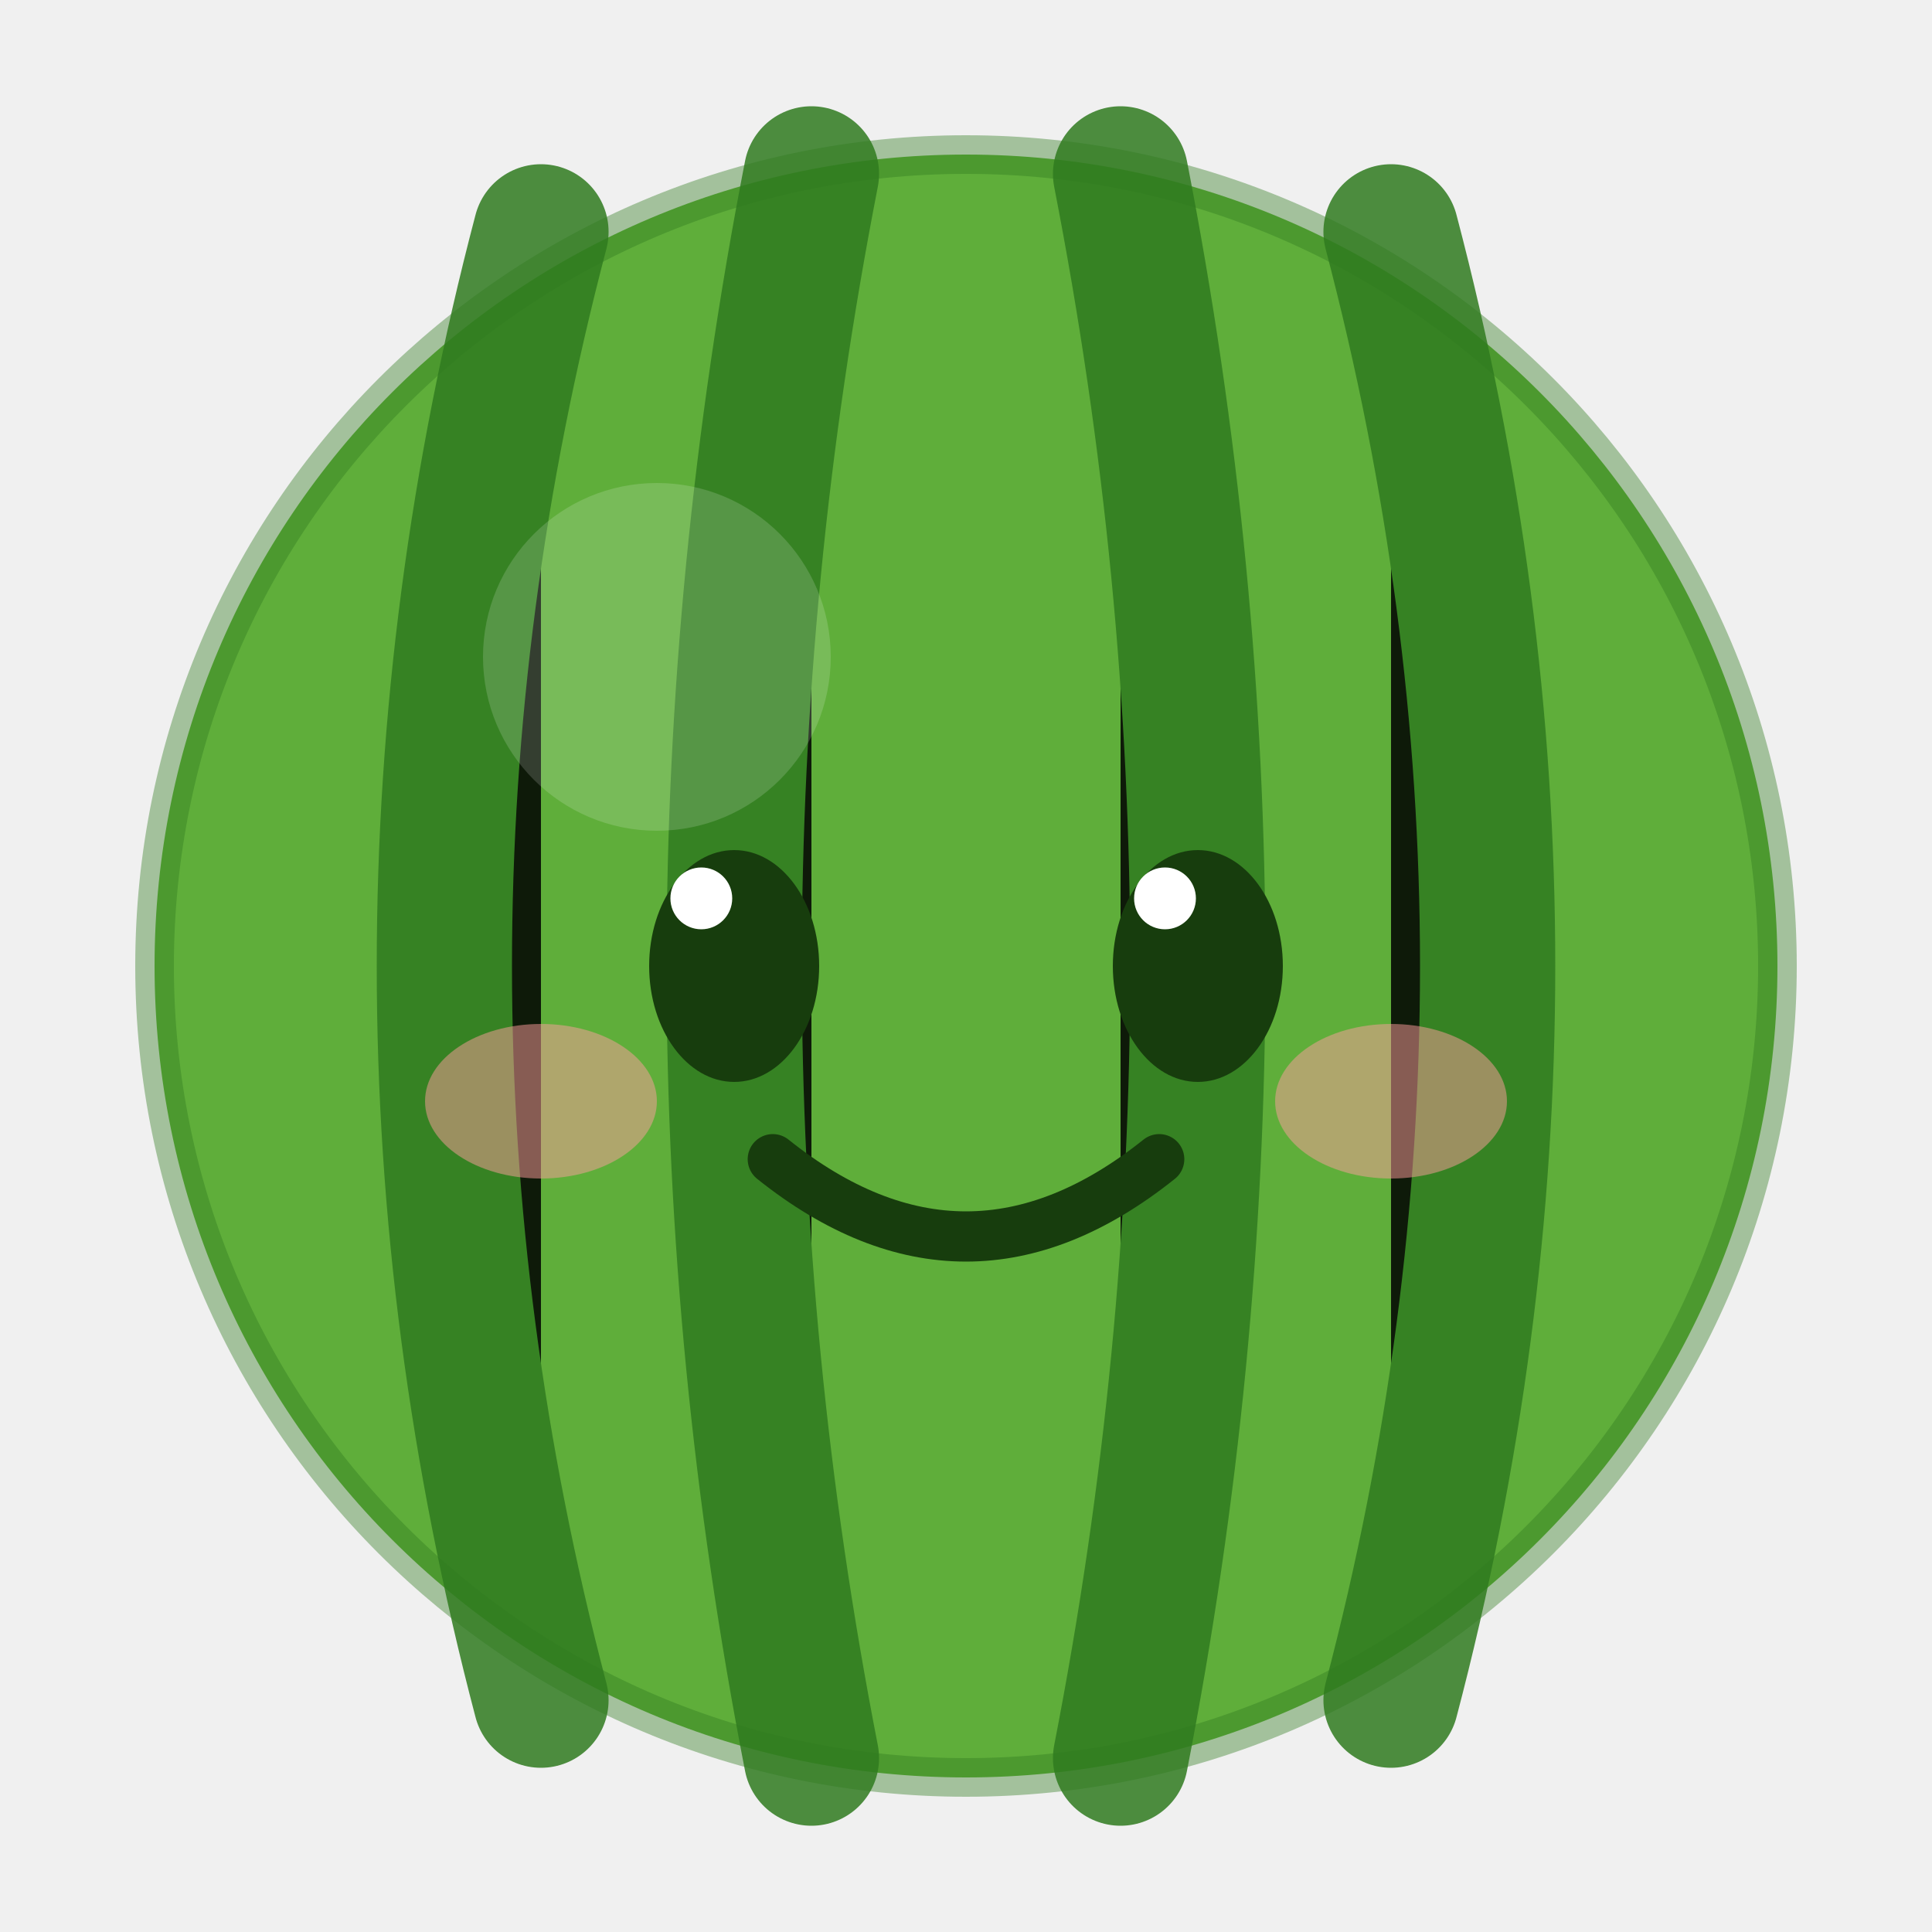
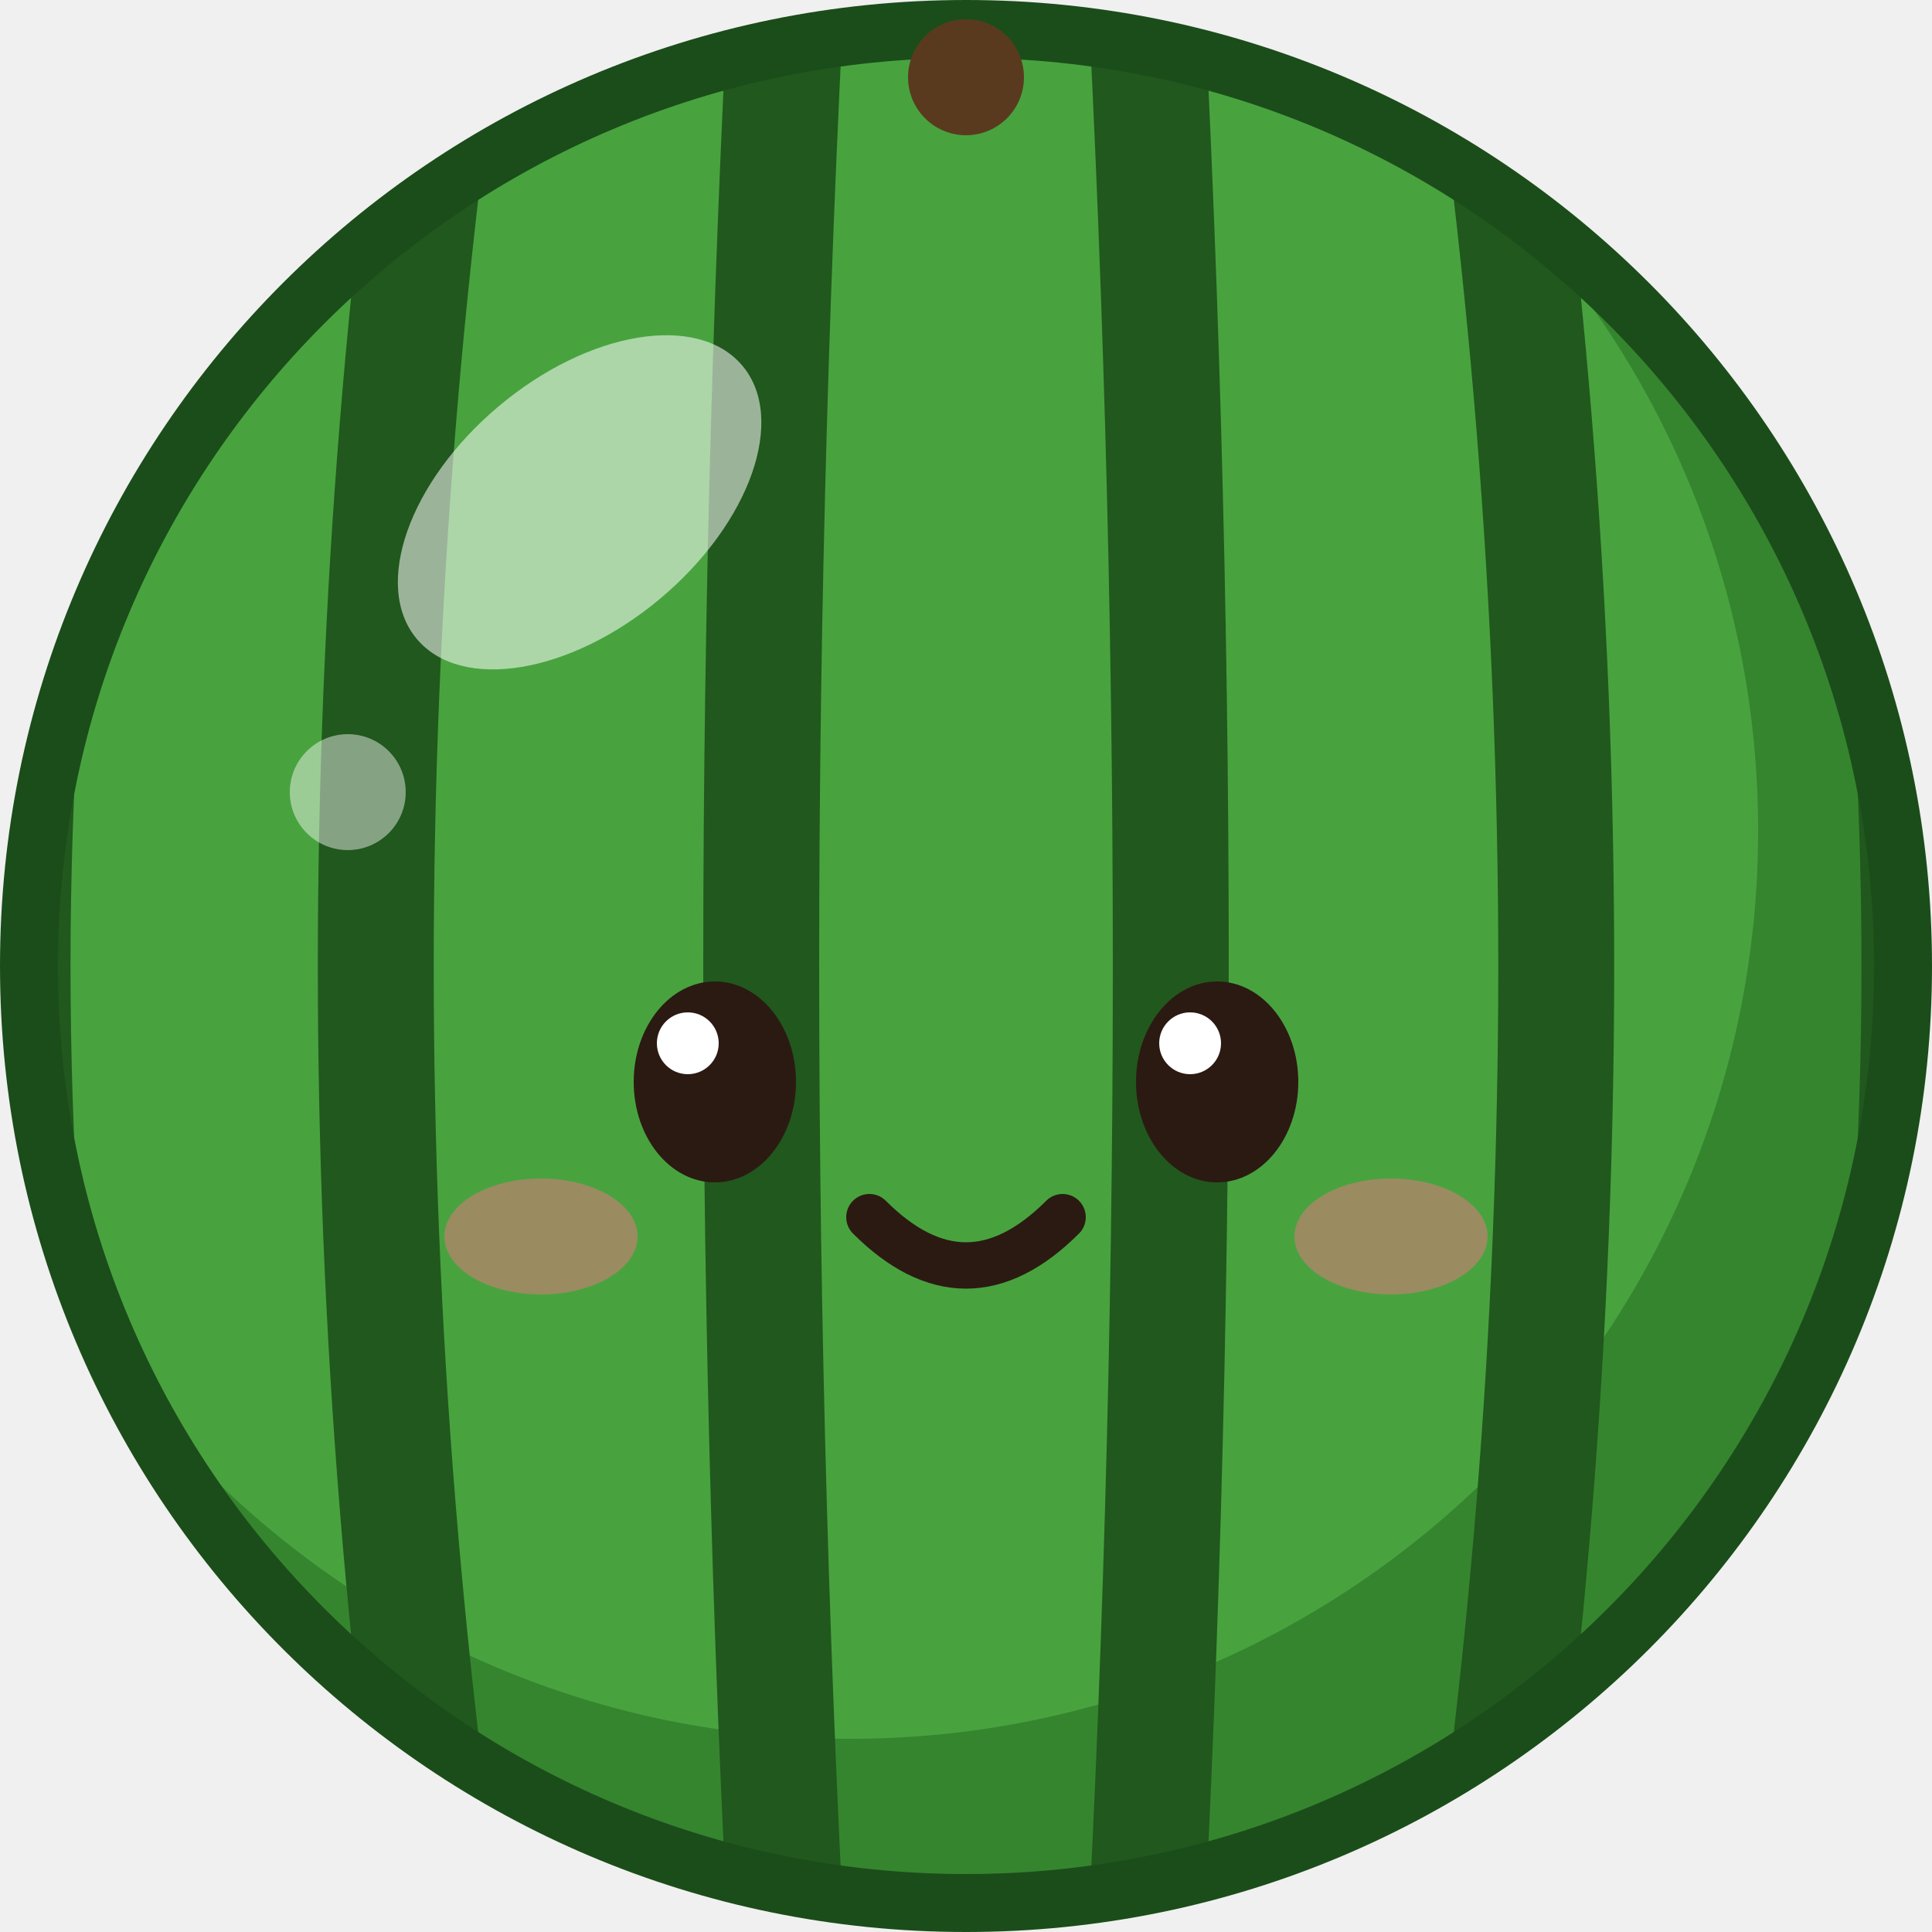
- <svg xmlns="http://www.w3.org/2000/svg" viewBox="0 0 100 100">
-   <circle cx="50" cy="50" r="42" fill="#5fae3a" />
-   <g stroke="#2f7a1f" stroke-width="7" stroke-linecap="round" opacity=".85">
-     <path d="M28 12 Q18 50 28 88" />
-     <path d="M42 9 Q34 50 42 91" />
-     <path d="M58 9 Q66 50 58 91" />
-     <path d="M72 12 Q82 50 72 88" />
+ <svg xmlns="http://www.w3.org/2000/svg" viewBox="-50 -50 100 100" width="156" height="156">
+   <defs>
+     <clipPath id="vannmelon-clip">
+       <circle r="48.5" />
+     </clipPath>
+   </defs>
+   <g clip-path="url(#vannmelon-clip)">
+     <rect x="-50" y="-50" width="100" height="100" fill="#35852f" />
+     <circle cx="-6" cy="-7" r="47" fill="#48a33f" />
+     <path d="M-42 -56 Q-56.7 0 -42 56" fill="none" stroke="#21581d" stroke-width="6" stroke-linecap="round" />
+     <path d="M-26 -56 Q-35.1 0 -26 56" fill="none" stroke="#21581d" stroke-width="6" stroke-linecap="round" />
+     <path d="M-9 -56 Q-12.2 0 -9 56" fill="none" stroke="#21581d" stroke-width="6" stroke-linecap="round" />
+     <path d="M9 -56 Q12.2 0 9 56" fill="none" stroke="#21581d" stroke-width="6" stroke-linecap="round" />
+     <path d="M26 -56 Q35.1 0 26 56" fill="none" stroke="#21581d" stroke-width="6" stroke-linecap="round" />
+     <path d="M42 -56 Q56.7 0 42 56" fill="none" stroke="#21581d" stroke-width="6" stroke-linecap="round" />
+     <ellipse cx="-20" cy="-24" rx="11" ry="6.5" transform="rotate(-40 -20 -24)" fill="#fff" opacity="0.55" />
+     <circle cx="-32" cy="-9" r="3" fill="#fff" opacity="0.45" />
  </g>
-   <circle cx="50" cy="50" r="42" fill="none" stroke="#2f7a1f" stroke-width="2" opacity=".4" />
-   <circle cx="34" cy="34" r="9" fill="#ffffff" opacity=".16" />
-   <ellipse cx="38" cy="50" rx="4.4" ry="6" fill="#173d0d" />
-   <ellipse cx="62" cy="50" rx="4.4" ry="6" fill="#173d0d" />
-   <circle cx="36.3" cy="46.5" r="1.6" fill="#fff" />
-   <circle cx="60.3" cy="46.5" r="1.6" fill="#fff" />
-   <path d="M40 60 Q50 68 60 60" stroke="#173d0d" stroke-width="2.6" fill="none" stroke-linecap="round" />
-   <ellipse cx="28" cy="57" rx="6" ry="4" fill="#ff9d9d" opacity=".5" />
-   <ellipse cx="72" cy="57" rx="6" ry="4" fill="#ff9d9d" opacity=".5" />
+   <circle r="48.5" fill="none" stroke="#1b4d1a" stroke-width="3" />
+   <circle cy="-46" r="3" fill="#5a3a1e" />
+   <ellipse cx="-13" cy="6" rx="4.2" ry="5.2" fill="#2b1a12" />
+   <circle cx="-14.4" cy="4" r="1.6" fill="#fff" />
+   <ellipse cx="-22" cy="14" rx="5" ry="3" fill="#ff6f8a" opacity="0.45" />
+   <ellipse cx="13" cy="6" rx="4.2" ry="5.2" fill="#2b1a12" />
+   <circle cx="11.6" cy="4" r="1.6" fill="#fff" />
+   <ellipse cx="22" cy="14" rx="5" ry="3" fill="#ff6f8a" opacity="0.45" />
+   <path d="M-5 13 Q0 18 5 13" fill="none" stroke="#2b1a12" stroke-width="2.4" stroke-linecap="round" />
</svg>
